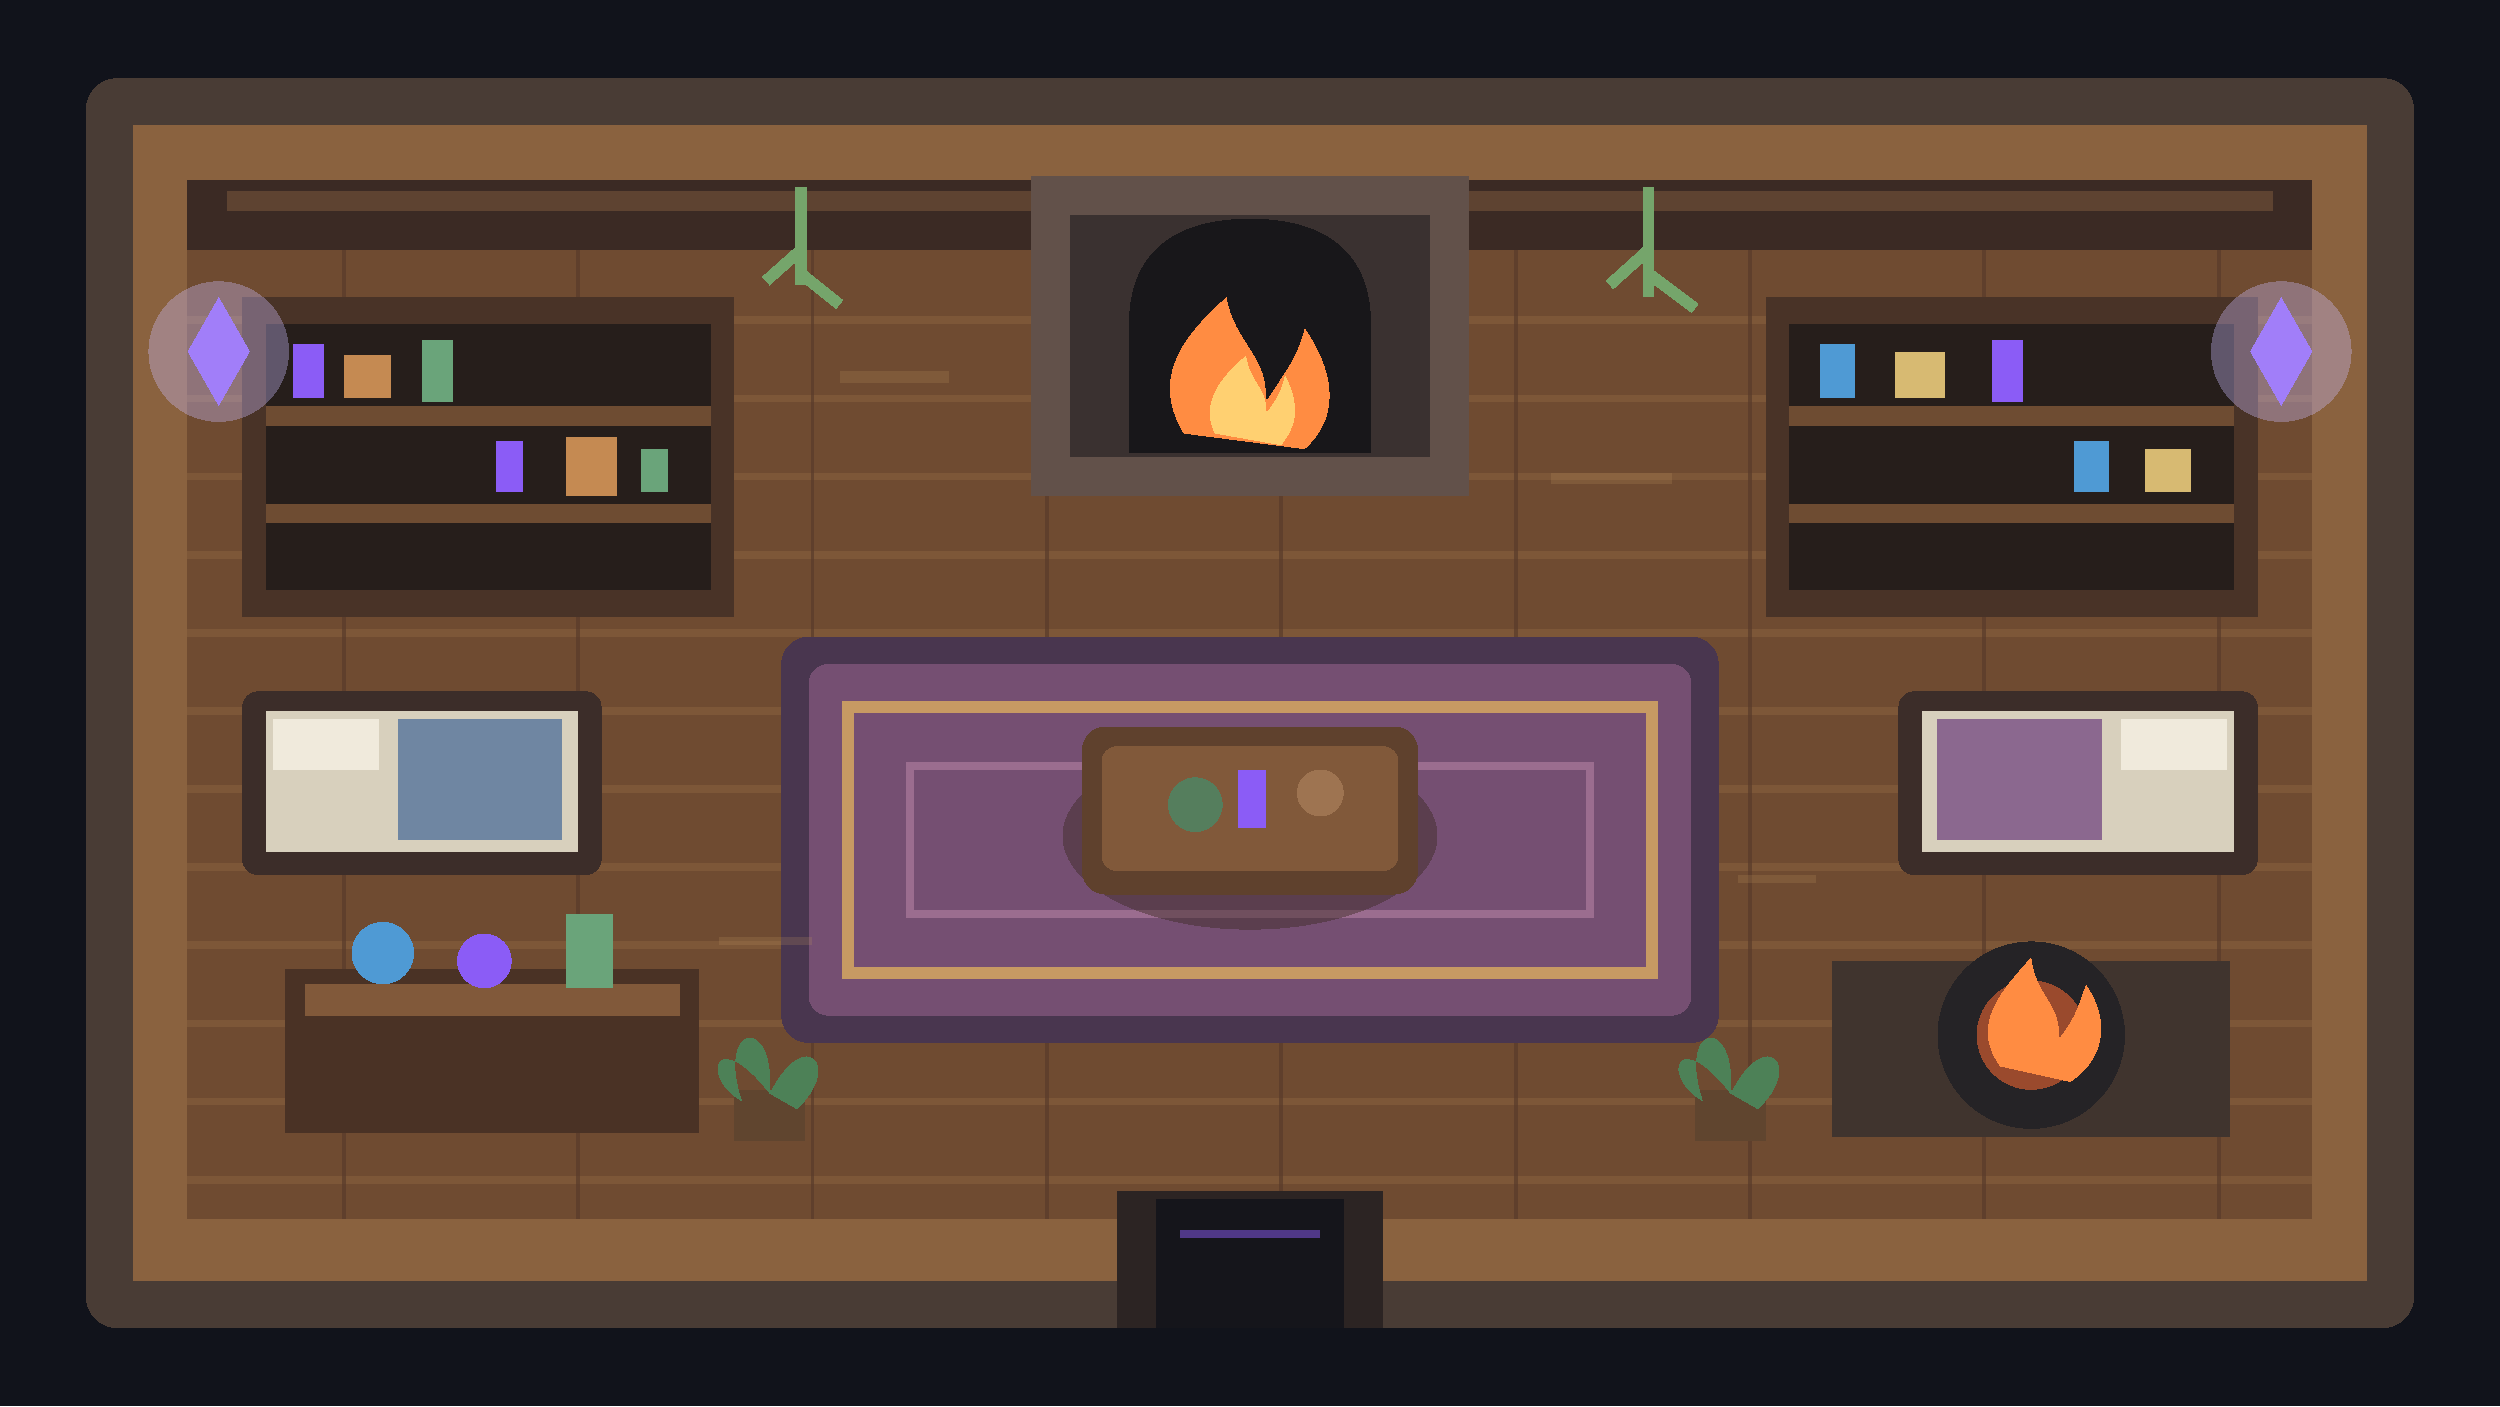
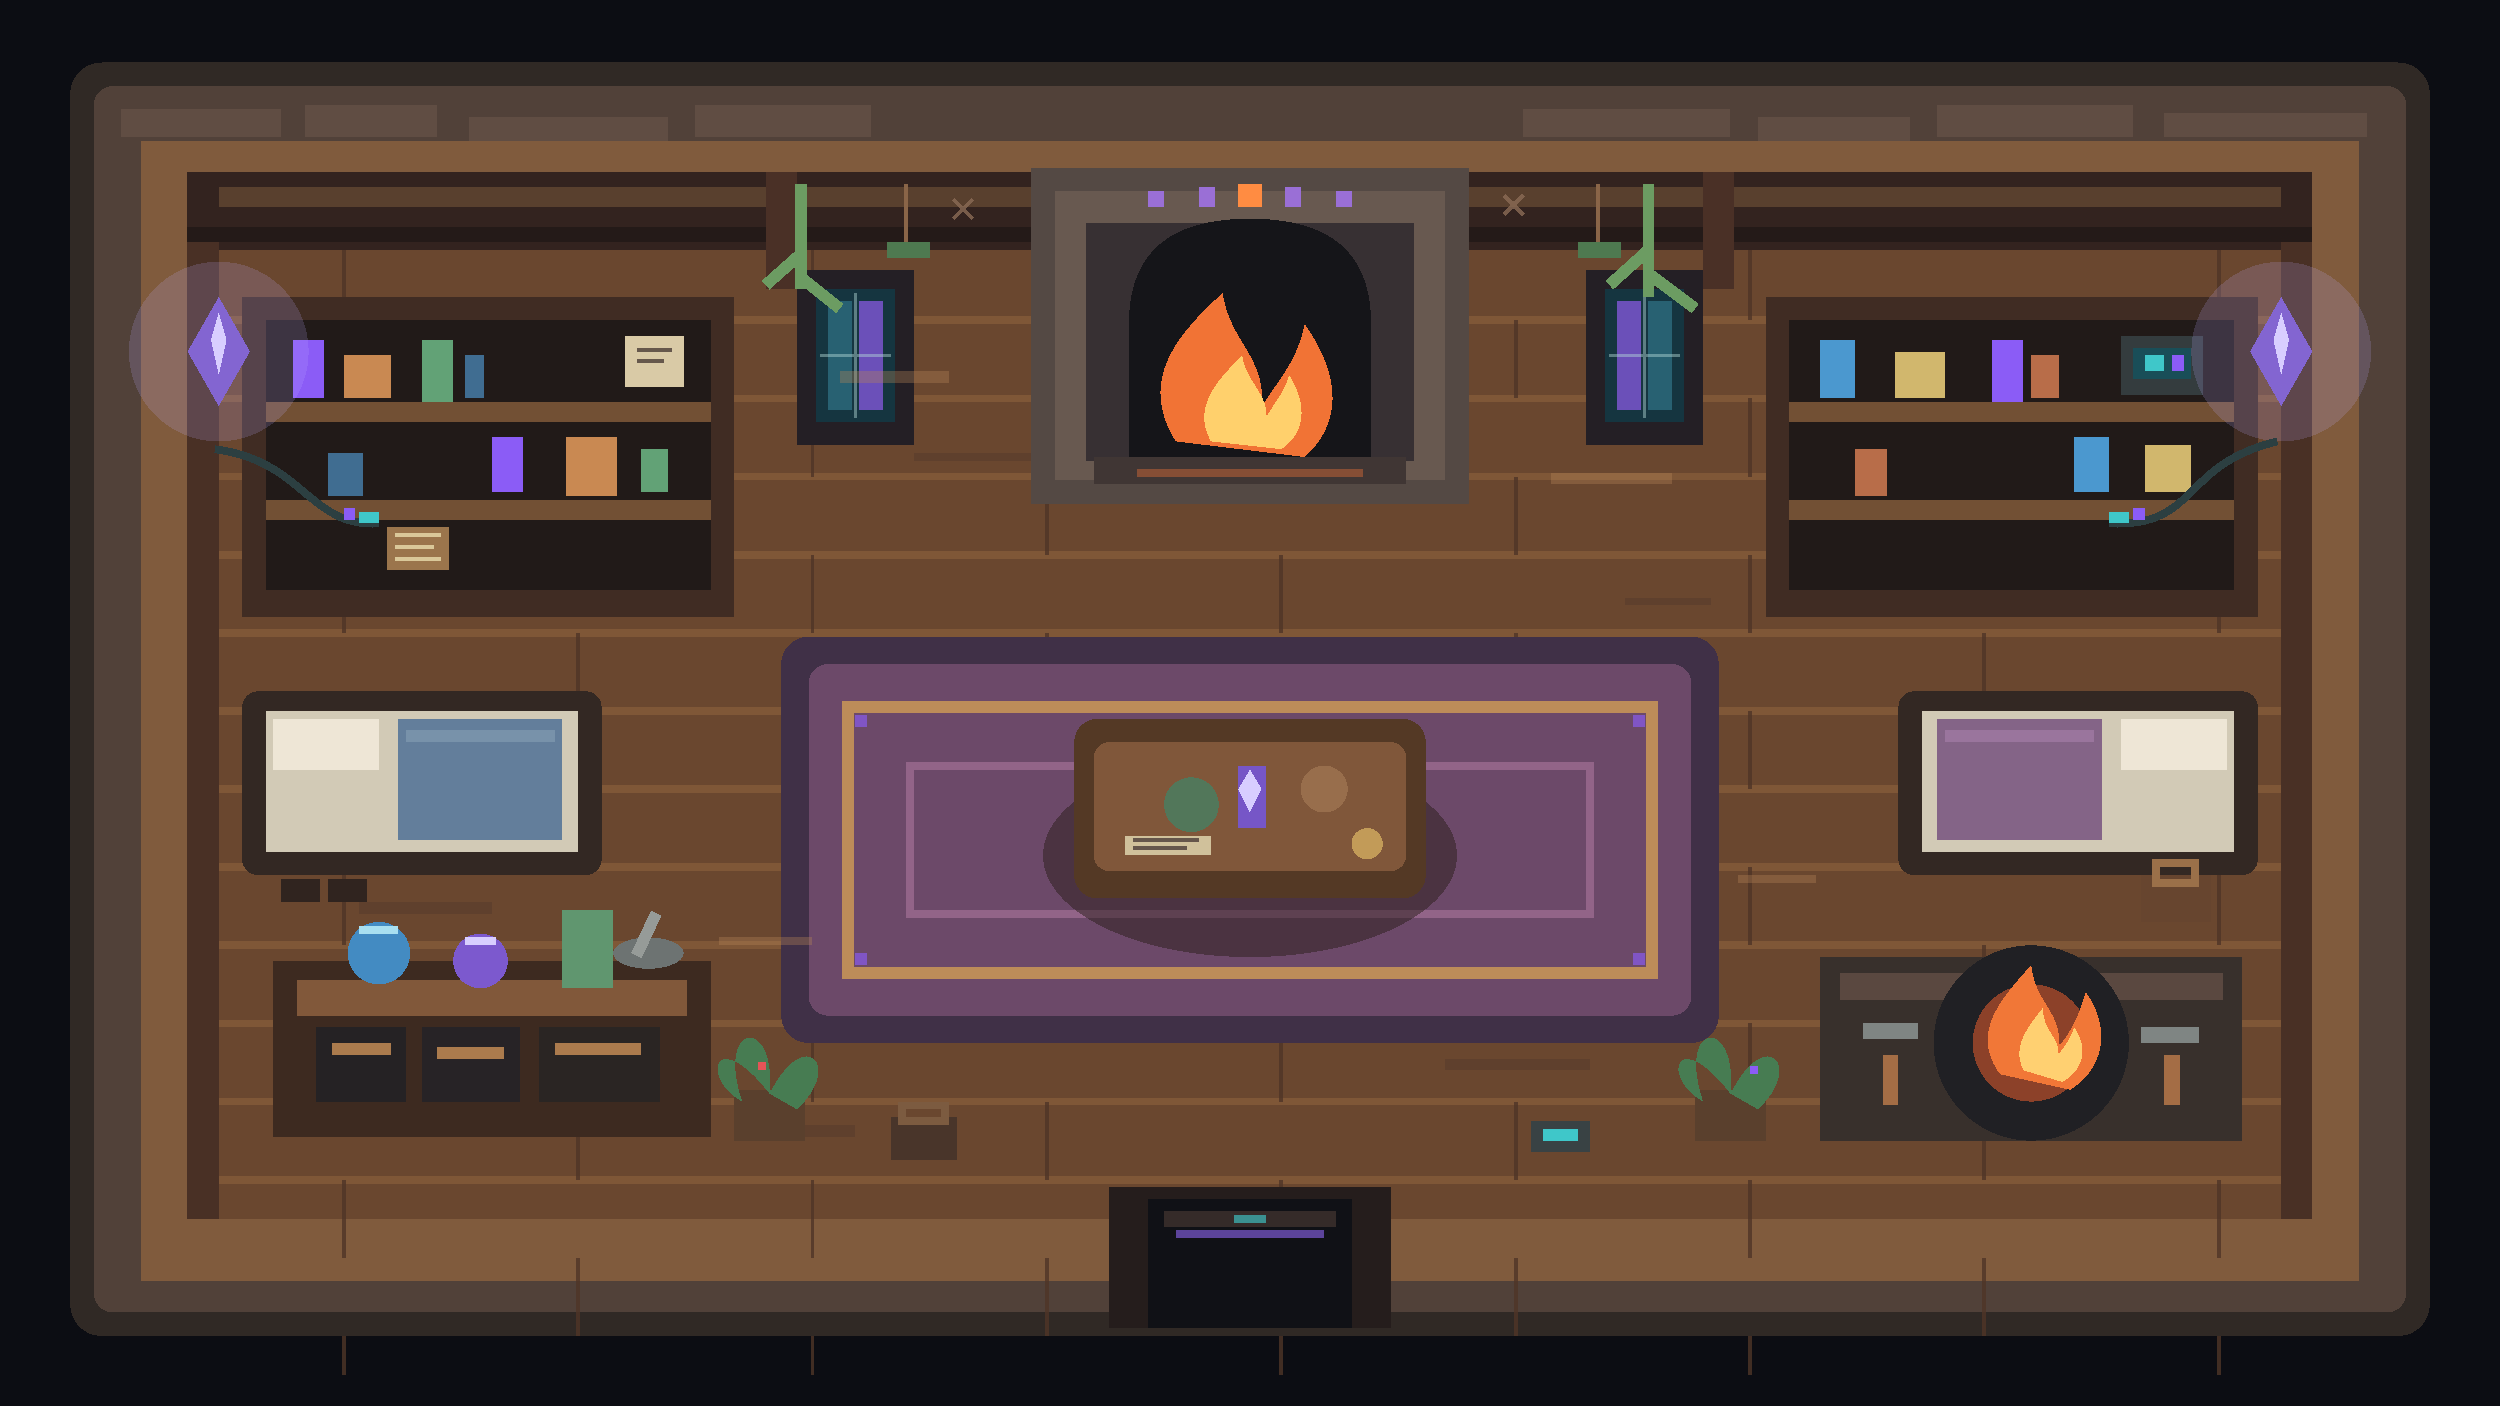
<svg xmlns="http://www.w3.org/2000/svg" width="640" height="360" viewBox="0 0 640 360" shape-rendering="crispEdges">
-   <rect width="640" height="360" fill="#11131b" />
-   <rect x="22" y="20" width="596" height="320" rx="8" fill="#493c35" />
-   <rect x="34" y="32" width="572" height="296" fill="#8a623f" />
-   <rect x="48" y="62" width="544" height="250" fill="#6f4b31" />
-   <g stroke="#815a39" stroke-width="2" opacity=".8">
+   <rect width="640" height="360" fill="#0c0d13" />
+   <rect x="18" y="16" width="604" height="326" rx="8" fill="#302925" />
+   <rect x="24" y="22" width="592" height="314" rx="5" fill="#514139" />
+   <g fill="#665247" opacity=".7">
+     <rect x="31" y="28" width="41" height="7" />
+     <rect x="78" y="27" width="34" height="8" />
+     <rect x="120" y="30" width="51" height="6" />
+     <rect x="178" y="27" width="45" height="8" />
+     <rect x="390" y="28" width="53" height="7" />
+     <rect x="450" y="30" width="39" height="6" />
+     <rect x="496" y="27" width="50" height="8" />
+     <rect x="554" y="29" width="52" height="6" />
+   </g>
+   <rect x="36" y="36" width="568" height="292" fill="#805b3d" />
+   <rect x="48" y="62" width="544" height="250" fill="#6a472f" />
+   <g stroke="#805838" stroke-width="2" opacity=".95">
    <path d="M48 82h544M48 102h544M48 122h544M48 142h544M48 162h544M48 182h544M48 202h544M48 222h544M48 242h544M48 262h544M48 282h544M48 302h544" />
  </g>
-   <g stroke="#593b2a" stroke-width="1" opacity=".7">
-     <path d="M88 62v250M148 62v250M208 62v250M268 62v250M328 62v250M388 62v250M448 62v250M508 62v250M568 62v250" />
-   </g>
-   <rect x="48" y="46" width="544" height="18" fill="#3b2a24" />
-   <rect x="58" y="49" width="524" height="5" fill="#5e4331" />
-   <rect x="264" y="45" width="112" height="82" fill="#62514a" />
-   <rect x="274" y="55" width="92" height="62" fill="#3a3130" />
-   <path d="M289 116V83c0-17 10-27 31-27s31 10 31 27v33z" fill="#18171a" />
-   <path d="M303 111c-9-15 1-26 11-35 2 12 11 15 10 27 5-8 8-11 10-19 9 13 8 24 0 31z" fill="#ff8c42" />
-   <path d="M311 111c-4-8 2-15 8-20 1 7 6 9 5 15 3-4 4-6 5-10 4 8 3 13-1 18z" fill="#ffd071" />
-   <rect x="62" y="76" width="126" height="82" fill="#493327" />
-   <rect x="68" y="83" width="114" height="68" fill="#261e1b" />
-   <rect x="68" y="104" width="114" height="5" fill="#6e4c32" />
-   <rect x="68" y="129" width="114" height="5" fill="#6e4c32" />
+   <g stroke="#4f3527" stroke-width="1" opacity=".8">
+     <path d="M88 62v20m0 20v20m0 20v20m0 20v20m0 20v20m0 20v20m0 20v20m0 20v10" />
+     <path d="M148 82v20m0 20v20m0 20v20m0 20v20m0 20v20m0 20v20m0 20v20m0 20v10" />
+     <path d="M208 62v20m0 20v20m0 20v20m0 20v20m0 20v20m0 20v20m0 20v20m0 20v10" />
+     <path d="M268 82v20m0 20v20m0 20v20m0 20v20m0 20v20m0 20v20m0 20v20m0 20v10" />
+     <path d="M328 62v20m0 20v20m0 20v20m0 20v20m0 20v20m0 20v20m0 20v20m0 20v10" />
+     <path d="M388 82v20m0 20v20m0 20v20m0 20v20m0 20v20m0 20v20m0 20v20m0 20v10" />
+     <path d="M448 62v20m0 20v20m0 20v20m0 20v20m0 20v20m0 20v20m0 20v20m0 20v10" />
+     <path d="M508 82v20m0 20v20m0 20v20m0 20v20m0 20v20m0 20v20m0 20v20m0 20v10" />
+     <path d="M568 62v20m0 20v20m0 20v20m0 20v20m0 20v20m0 20v20m0 20v20m0 20v10" />
+   </g>
+   <g fill="#563a2b" opacity=".55">
+     <rect x="193" y="288" width="26" height="3" />
+     <rect x="370" y="271" width="37" height="3" />
+     <rect x="234" y="116" width="30" height="2" />
+     <rect x="416" y="153" width="22" height="2" />
+     <rect x="92" y="231" width="34" height="3" />
+   </g>
+   <rect x="48" y="44" width="544" height="20" fill="#33231f" />
+   <rect x="56" y="48" width="528" height="5" fill="#59402e" />
+   <rect x="48" y="58" width="544" height="4" fill="#241a18" />
+   <rect x="48" y="62" width="8" height="250" fill="#493025" />
+   <rect x="584" y="62" width="8" height="250" fill="#493025" />
+   <g fill="#4a3026">
+     <rect x="196" y="44" width="8" height="30" />
+     <rect x="436" y="44" width="8" height="30" />
+   </g>
+   <g>
+     <rect x="204" y="69" width="30" height="45" fill="#241f25" />
+     <rect x="209" y="74" width="20" height="34" fill="#153540" />
+     <rect x="212" y="77" width="6" height="28" fill="#286172" />
+     <rect x="220" y="77" width="6" height="28" fill="#6b50b9" />
+     <path d="M219 75v32M210 91h18" stroke="#b3d9d8" stroke-width="1" opacity=".45" />
+     <rect x="406" y="69" width="30" height="45" fill="#241f25" />
+     <rect x="411" y="74" width="20" height="34" fill="#153540" />
+     <rect x="414" y="77" width="6" height="28" fill="#6b50b9" />
+     <rect x="422" y="77" width="6" height="28" fill="#286172" />
+     <path d="M421 75v32M412 91h18" stroke="#b3d9d8" stroke-width="1" opacity=".45" />
+   </g>
+   <rect x="264" y="43" width="112" height="86" fill="#544944" />
+   <rect x="270" y="49" width="100" height="74" fill="#685950" />
+   <rect x="278" y="57" width="84" height="61" fill="#373033" />
+   <path d="M289 117V83c0-18 10-27 31-27s31 9 31 27v34z" fill="#151519" />
+   <rect x="280" y="117" width="80" height="7" fill="#403634" />
+   <path d="M301 113c-10-16 1-28 12-38 2 13 11 16 10 29 6-9 9-12 11-21 10 14 9 26 0 34z" fill="#f17335" />
+   <path d="M310 113c-5-9 2-16 8-22 1 7 7 10 6 16 3-5 5-7 6-11 5 8 4 15-2 19z" fill="#ffd06c" />
+   <rect x="291" y="120" width="58" height="2" fill="#b45d35" opacity=".6" />
+   <g fill="#9a6fd6">
+     <rect x="294" y="49" width="4" height="4" />
+     <rect x="307" y="48" width="4" height="5" />
+     <rect x="329" y="48" width="4" height="5" />
+     <rect x="342" y="49" width="4" height="4" />
+   </g>
+   <rect x="317" y="47" width="6" height="6" fill="#ff8c42" />
+   <rect x="62" y="76" width="126" height="82" fill="#402c23" />
+   <rect x="68" y="82" width="114" height="69" fill="#211a18" />
+   <rect x="68" y="103" width="114" height="5" fill="#725034" />
+   <rect x="68" y="128" width="114" height="5" fill="#725034" />
  <g fill="#8b5cf6">
-     <rect x="75" y="88" width="8" height="14" />
-     <rect x="127" y="113" width="7" height="13" />
-   </g>
-   <g fill="#c58a52">
+     <rect x="75" y="87" width="8" height="15" />
+     <rect x="126" y="112" width="8" height="14" />
+   </g>
+   <g fill="#c98952">
    <rect x="88" y="91" width="12" height="11" />
    <rect x="145" y="112" width="13" height="15" />
  </g>
-   <g fill="#6aa47a">
+   <g fill="#62a276">
    <rect x="108" y="87" width="8" height="16" />
    <rect x="164" y="115" width="7" height="11" />
  </g>
-   <rect x="452" y="76" width="126" height="82" fill="#493327" />
-   <rect x="458" y="83" width="114" height="68" fill="#261e1b" />
-   <rect x="458" y="104" width="114" height="5" fill="#6e4c32" />
-   <rect x="458" y="129" width="114" height="5" fill="#6e4c32" />
-   <g fill="#4f9ad4">
-     <rect x="466" y="88" width="9" height="14" />
-     <rect x="531" y="113" width="9" height="13" />
-   </g>
-   <g fill="#d7ba72">
+   <g fill="#406d91">
+     <rect x="119" y="91" width="5" height="11" />
+     <rect x="84" y="116" width="9" height="11" />
+   </g>
+   <rect x="99" y="135" width="16" height="11" fill="#9b754c" />
+   <path d="M101 137h12m-12 3h10m-10 3h12" stroke="#dac899" stroke-width="1" />
+   <rect x="160" y="86" width="15" height="13" fill="#d9caa6" />
+   <rect x="163" y="89" width="9" height="1" fill="#66584c" />
+   <rect x="163" y="92" width="7" height="1" fill="#66584c" />
+   <rect x="452" y="76" width="126" height="82" fill="#402c23" />
+   <rect x="458" y="82" width="114" height="69" fill="#211a18" />
+   <rect x="458" y="103" width="114" height="5" fill="#725034" />
+   <rect x="458" y="128" width="114" height="5" fill="#725034" />
+   <g fill="#4b98cf">
+     <rect x="466" y="87" width="9" height="15" />
+     <rect x="531" y="112" width="9" height="14" />
+   </g>
+   <g fill="#d1b76d">
    <rect x="485" y="90" width="13" height="12" />
-     <rect x="549" y="115" width="12" height="11" />
+     <rect x="549" y="114" width="12" height="12" />
  </g>
  <g fill="#8b5cf6">
    <rect x="510" y="87" width="8" height="16" />
  </g>
-   <g stroke="#75a56b" stroke-width="3" fill="none">
-     <path d="M205 48v25m0-9l-9 8m9-2l10 8M422 48v28m0-12l-10 9m10-3l12 9" />
-   </g>
-   <g>
-     <rect x="62" y="177" width="92" height="47" rx="4" fill="#3c2d29" />
-     <rect x="68" y="182" width="80" height="36" fill="#d8d0bd" />
-     <rect x="70" y="184" width="27" height="13" fill="#f0eadc" />
-     <rect x="102" y="184" width="42" height="31" fill="#6f86a2" />
-   </g>
-   <g>
-     <rect x="486" y="177" width="92" height="47" rx="4" fill="#3c2d29" />
-     <rect x="492" y="182" width="80" height="36" fill="#d8d0bd" />
-     <rect x="543" y="184" width="27" height="13" fill="#f0eadc" />
-     <rect x="496" y="184" width="42" height="31" fill="#8b688f" />
-   </g>
-   <rect x="200" y="163" width="240" height="104" rx="7" fill="#49364f" />
-   <rect x="207" y="170" width="226" height="90" rx="5" fill="#754f72" />
-   <path d="M217 181h206v68H217z" fill="none" stroke="#c79a63" stroke-width="3" />
-   <path d="M233 196h174v38H233z" fill="none" stroke="#9b6d8f" stroke-width="2" />
-   <ellipse cx="320" cy="214" rx="48" ry="24" fill="#3c2a22" opacity=".45" />
-   <rect x="277" y="186" width="86" height="43" rx="6" fill="#5f412d" />
-   <rect x="282" y="191" width="76" height="32" rx="4" fill="#81593a" />
-   <circle cx="306" cy="206" r="7" fill="#557e5d" />
-   <circle cx="338" cy="203" r="6" fill="#9e7451" />
-   <rect x="317" y="197" width="7" height="15" fill="#8b5cf6" />
-   <rect x="73" y="248" width="106" height="42" fill="#4a3225" />
-   <rect x="78" y="252" width="96" height="8" fill="#81593a" />
-   <circle cx="98" cy="244" r="8" fill="#4f9ad4" />
-   <circle cx="124" cy="246" r="7" fill="#8b5cf6" />
-   <rect x="145" y="234" width="12" height="19" fill="#6aa47a" />
-   <rect x="469" y="246" width="102" height="45" fill="#40342e" />
-   <circle cx="520" cy="265" r="24" fill="#252326" />
-   <circle cx="520" cy="265" r="14" fill="#9a4a2d" />
-   <path d="M512 273c-8-11 1-20 8-28 1 10 8 12 7 21 4-5 5-8 7-14 7 10 4 20-4 25z" fill="#ff8c42" />
-   <g>
-     <rect x="188" y="279" width="18" height="13" fill="#60452f" />
-     <path d="M197 280c-14-18-18-4-7 2-7-21 9-22 7-2 9-18 19-7 7 4z" fill="#4d8157" />
-   </g>
-   <g>
-     <rect x="434" y="279" width="18" height="13" fill="#60452f" />
-     <path d="M443 280c-14-18-18-4-7 2-7-21 9-22 7-2 9-18 19-7 7 4z" fill="#4d8157" />
-   </g>
-   <g fill="#8b5cf6">
+   <g fill="#b86d49">
+     <rect x="520" y="91" width="7" height="11" />
+     <rect x="475" y="115" width="8" height="12" />
+   </g>
+   <rect x="543" y="86" width="21" height="15" fill="#343c3e" />
+   <rect x="546" y="89" width="15" height="8" fill="#194e58" />
+   <rect x="549" y="91" width="5" height="4" fill="#3fc7c9" />
+   <rect x="556" y="91" width="3" height="4" fill="#8b5cf6" />
+   <g stroke="#6c9c62" stroke-width="3" fill="none">
+     <path d="M205 47v27m0-9l-9 8m9-2l10 8M422 47v29m0-12l-10 9m10-3l12 9" />
+   </g>
+   <g stroke="#8a6548" stroke-width="1">
+     <path d="M232 47v18m177-18v18" />
+   </g>
+   <g fill="#4e7950">
+     <rect x="227" y="62" width="11" height="4" />
+     <rect x="404" y="62" width="11" height="4" />
+   </g>
+   <g>
+     <rect x="62" y="177" width="92" height="47" rx="4" fill="#332823" />
+     <rect x="68" y="182" width="80" height="36" fill="#d2cab6" />
+     <rect x="70" y="184" width="27" height="13" fill="#eee6d6" />
+     <rect x="102" y="184" width="42" height="31" fill="#637e9b" />
+     <rect x="104" y="187" width="38" height="3" fill="#7892aa" />
+   </g>
+   <g>
+     <rect x="486" y="177" width="92" height="47" rx="4" fill="#332823" />
+     <rect x="492" y="182" width="80" height="36" fill="#d2cab6" />
+     <rect x="543" y="184" width="27" height="13" fill="#eee6d6" />
+     <rect x="496" y="184" width="42" height="31" fill="#846487" />
+     <rect x="498" y="187" width="38" height="3" fill="#9a759d" />
+   </g>
+   <rect x="72" y="225" width="10" height="6" fill="#30241f" />
+   <rect x="84" y="225" width="10" height="6" fill="#30241f" />
+   <rect x="548" y="224" width="18" height="12" fill="#67452f" />
+   <rect x="552" y="221" width="10" height="5" fill="none" stroke="#9b7049" stroke-width="2" />
+   <rect x="200" y="163" width="240" height="104" rx="7" fill="#403047" />
+   <rect x="207" y="170" width="226" height="90" rx="5" fill="#6c4969" />
+   <path d="M217 181h206v68H217z" fill="none" stroke="#bd8c59" stroke-width="3" />
+   <path d="M233 196h174v38H233z" fill="none" stroke="#926488" stroke-width="2" />
+   <g fill="#8b5cf6" opacity=".65">
+     <rect x="219" y="183" width="3" height="3" />
+     <rect x="418" y="183" width="3" height="3" />
+     <rect x="219" y="244" width="3" height="3" />
+     <rect x="418" y="244" width="3" height="3" />
+   </g>
+   <ellipse cx="320" cy="219" rx="53" ry="26" fill="#2a1e1a" opacity=".5" />
+   <rect x="275" y="184" width="90" height="46" rx="6" fill="#543925" />
+   <rect x="280" y="190" width="80" height="33" rx="4" fill="#80573a" />
+   <circle cx="305" cy="206" r="7" fill="#52775a" />
+   <circle cx="339" cy="202" r="6" fill="#986e4c" />
+   <rect x="317" y="196" width="7" height="16" fill="#7656c7" />
+   <polygon points="320,197 323,202 320,208 317,202" fill="#d8ceff" />
+   <rect x="288" y="214" width="22" height="5" fill="#d0c19b" />
+   <path d="M290 215h17m-17 2h14" stroke="#65564b" stroke-width="1" />
+   <circle cx="350" cy="216" r="4" fill="#c29b58" />
+   <rect x="70" y="246" width="112" height="45" fill="#3d2a20" />
+   <rect x="76" y="251" width="100" height="9" fill="#81583a" />
+   <circle cx="97" cy="244" r="8" fill="#438bc2" />
+   <circle cx="123" cy="246" r="7" fill="#7c59ce" />
+   <rect x="144" y="233" width="13" height="20" fill="#60966f" />
+   <rect x="92" y="237" width="10" height="2" fill="#a8dff0" />
+   <rect x="119" y="240" width="8" height="2" fill="#d8ceff" />
+   <rect x="81" y="263" width="23" height="19" fill="#252224" />
+   <rect x="108" y="263" width="25" height="19" fill="#272326" />
+   <rect x="138" y="263" width="31" height="19" fill="#2a2523" />
+   <g fill="#ab7b4d">
+     <rect x="85" y="267" width="15" height="3" />
+     <rect x="112" y="268" width="17" height="3" />
+     <rect x="142" y="267" width="22" height="3" />
+   </g>
+   <ellipse cx="166" cy="244" rx="9" ry="4" fill="#6d7372" />
+   <rect x="164" y="233" width="3" height="12" fill="#969b98" transform="rotate(25 165 239)" />
+   <rect x="466" y="245" width="108" height="47" fill="#38302c" />
+   <rect x="471" y="249" width="98" height="7" fill="#5a4840" />
+   <circle cx="520" cy="267" r="25" fill="#202024" />
+   <circle cx="520" cy="267" r="15" fill="#8c4129" />
+   <path d="M512 275c-8-11 1-20 8-28 1 10 8 12 7 21 4-5 5-8 7-14 7 10 4 20-4 25z" fill="#f17737" />
+   <path d="M518 274c-3-6 1-11 5-16 0 6 4 7 4 12 2-3 3-4 4-7 4 6 2 11-3 14z" fill="#ffd071" />
+   <rect x="477" y="262" width="14" height="4" fill="#7f8583" />
+   <rect x="548" y="263" width="15" height="4" fill="#7f8583" />
+   <rect x="482" y="270" width="4" height="13" fill="#a46d45" />
+   <rect x="554" y="270" width="4" height="13" fill="#a46d45" />
+   <g>
+     <rect x="188" y="279" width="18" height="13" fill="#5a402d" />
+     <path d="M197 280c-14-18-18-4-7 2-7-21 9-22 7-2 9-18 19-7 7 4z" fill="#477c52" />
+     <rect x="194" y="272" width="2" height="2" fill="#e45457" />
+   </g>
+   <g>
+     <rect x="434" y="279" width="18" height="13" fill="#5a402d" />
+     <path d="M443 280c-14-18-18-4-7 2-7-21 9-22 7-2 9-18 19-7 7 4z" fill="#477c52" />
+     <rect x="448" y="273" width="2" height="2" fill="#8b5cf6" />
+   </g>
+   <g fill="#7656c7">
    <polygon points="48,90 56,76 64,90 56,104" />
    <polygon points="576,90 584,76 592,90 584,104" />
  </g>
-   <g fill="#cbbcff" opacity=".35">
-     <circle cx="56" cy="90" r="18" />
-     <circle cx="584" cy="90" r="18" />
-   </g>
-   <rect x="286" y="305" width="68" height="35" fill="#2c2423" />
-   <rect x="296" y="307" width="48" height="33" fill="#15151b" />
-   <path d="M302 316h36" stroke="#8b5cf6" stroke-width="2" opacity=".5" />
-   <g fill="#b88b5d" opacity=".22">
+   <g fill="#ded5ff">
+     <polygon points="54,87 56,80 58,87 56,96" />
+     <polygon points="582,87 584,80 586,87 584,96" />
+   </g>
+   <g fill="#bdaaff" opacity=".18">
+     <circle cx="56" cy="90" r="23" />
+     <circle cx="584" cy="90" r="23" />
+   </g>
+   <path d="M55 115c23 3 24 20 42 19m486-21c-25 6-20 22-43 21" fill="none" stroke="#2c3f41" stroke-width="2" />
+   <g fill="#3fc7c9">
+     <rect x="92" y="131" width="5" height="3" />
+     <rect x="540" y="131" width="5" height="3" />
+   </g>
+   <g fill="#8b5cf6">
+     <rect x="88" y="130" width="3" height="3" />
+     <rect x="546" y="130" width="3" height="3" />
+   </g>
+   <rect x="284" y="304" width="72" height="36" fill="#251d1c" />
+   <rect x="294" y="307" width="52" height="33" fill="#101116" />
+   <rect x="298" y="310" width="44" height="4" fill="#352b29" />
+   <path d="M301 316h38" stroke="#7656c7" stroke-width="2" opacity=".75" />
+   <rect x="316" y="311" width="8" height="2" fill="#3fc7c9" opacity=".65" />
+   <g fill="#b48355" opacity=".35">
    <rect x="215" y="95" width="28" height="3" />
    <rect x="397" y="121" width="31" height="3" />
    <rect x="184" y="240" width="24" height="2" />
    <rect x="445" y="224" width="20" height="2" />
  </g>
+   <rect x="228" y="286" width="17" height="11" fill="#49352a" />
+   <rect x="231" y="283" width="11" height="4" fill="none" stroke="#7c5b40" stroke-width="2" />
+   <rect x="392" y="287" width="15" height="8" fill="#394244" />
+   <rect x="395" y="289" width="9" height="3" fill="#3fc7c9" />
+   <path d="M244 51l5 5m-5 0l5-5M385 50l5 5m-5 0l5-5" stroke="#8a6a55" stroke-width="1" opacity=".8" />
</svg>
